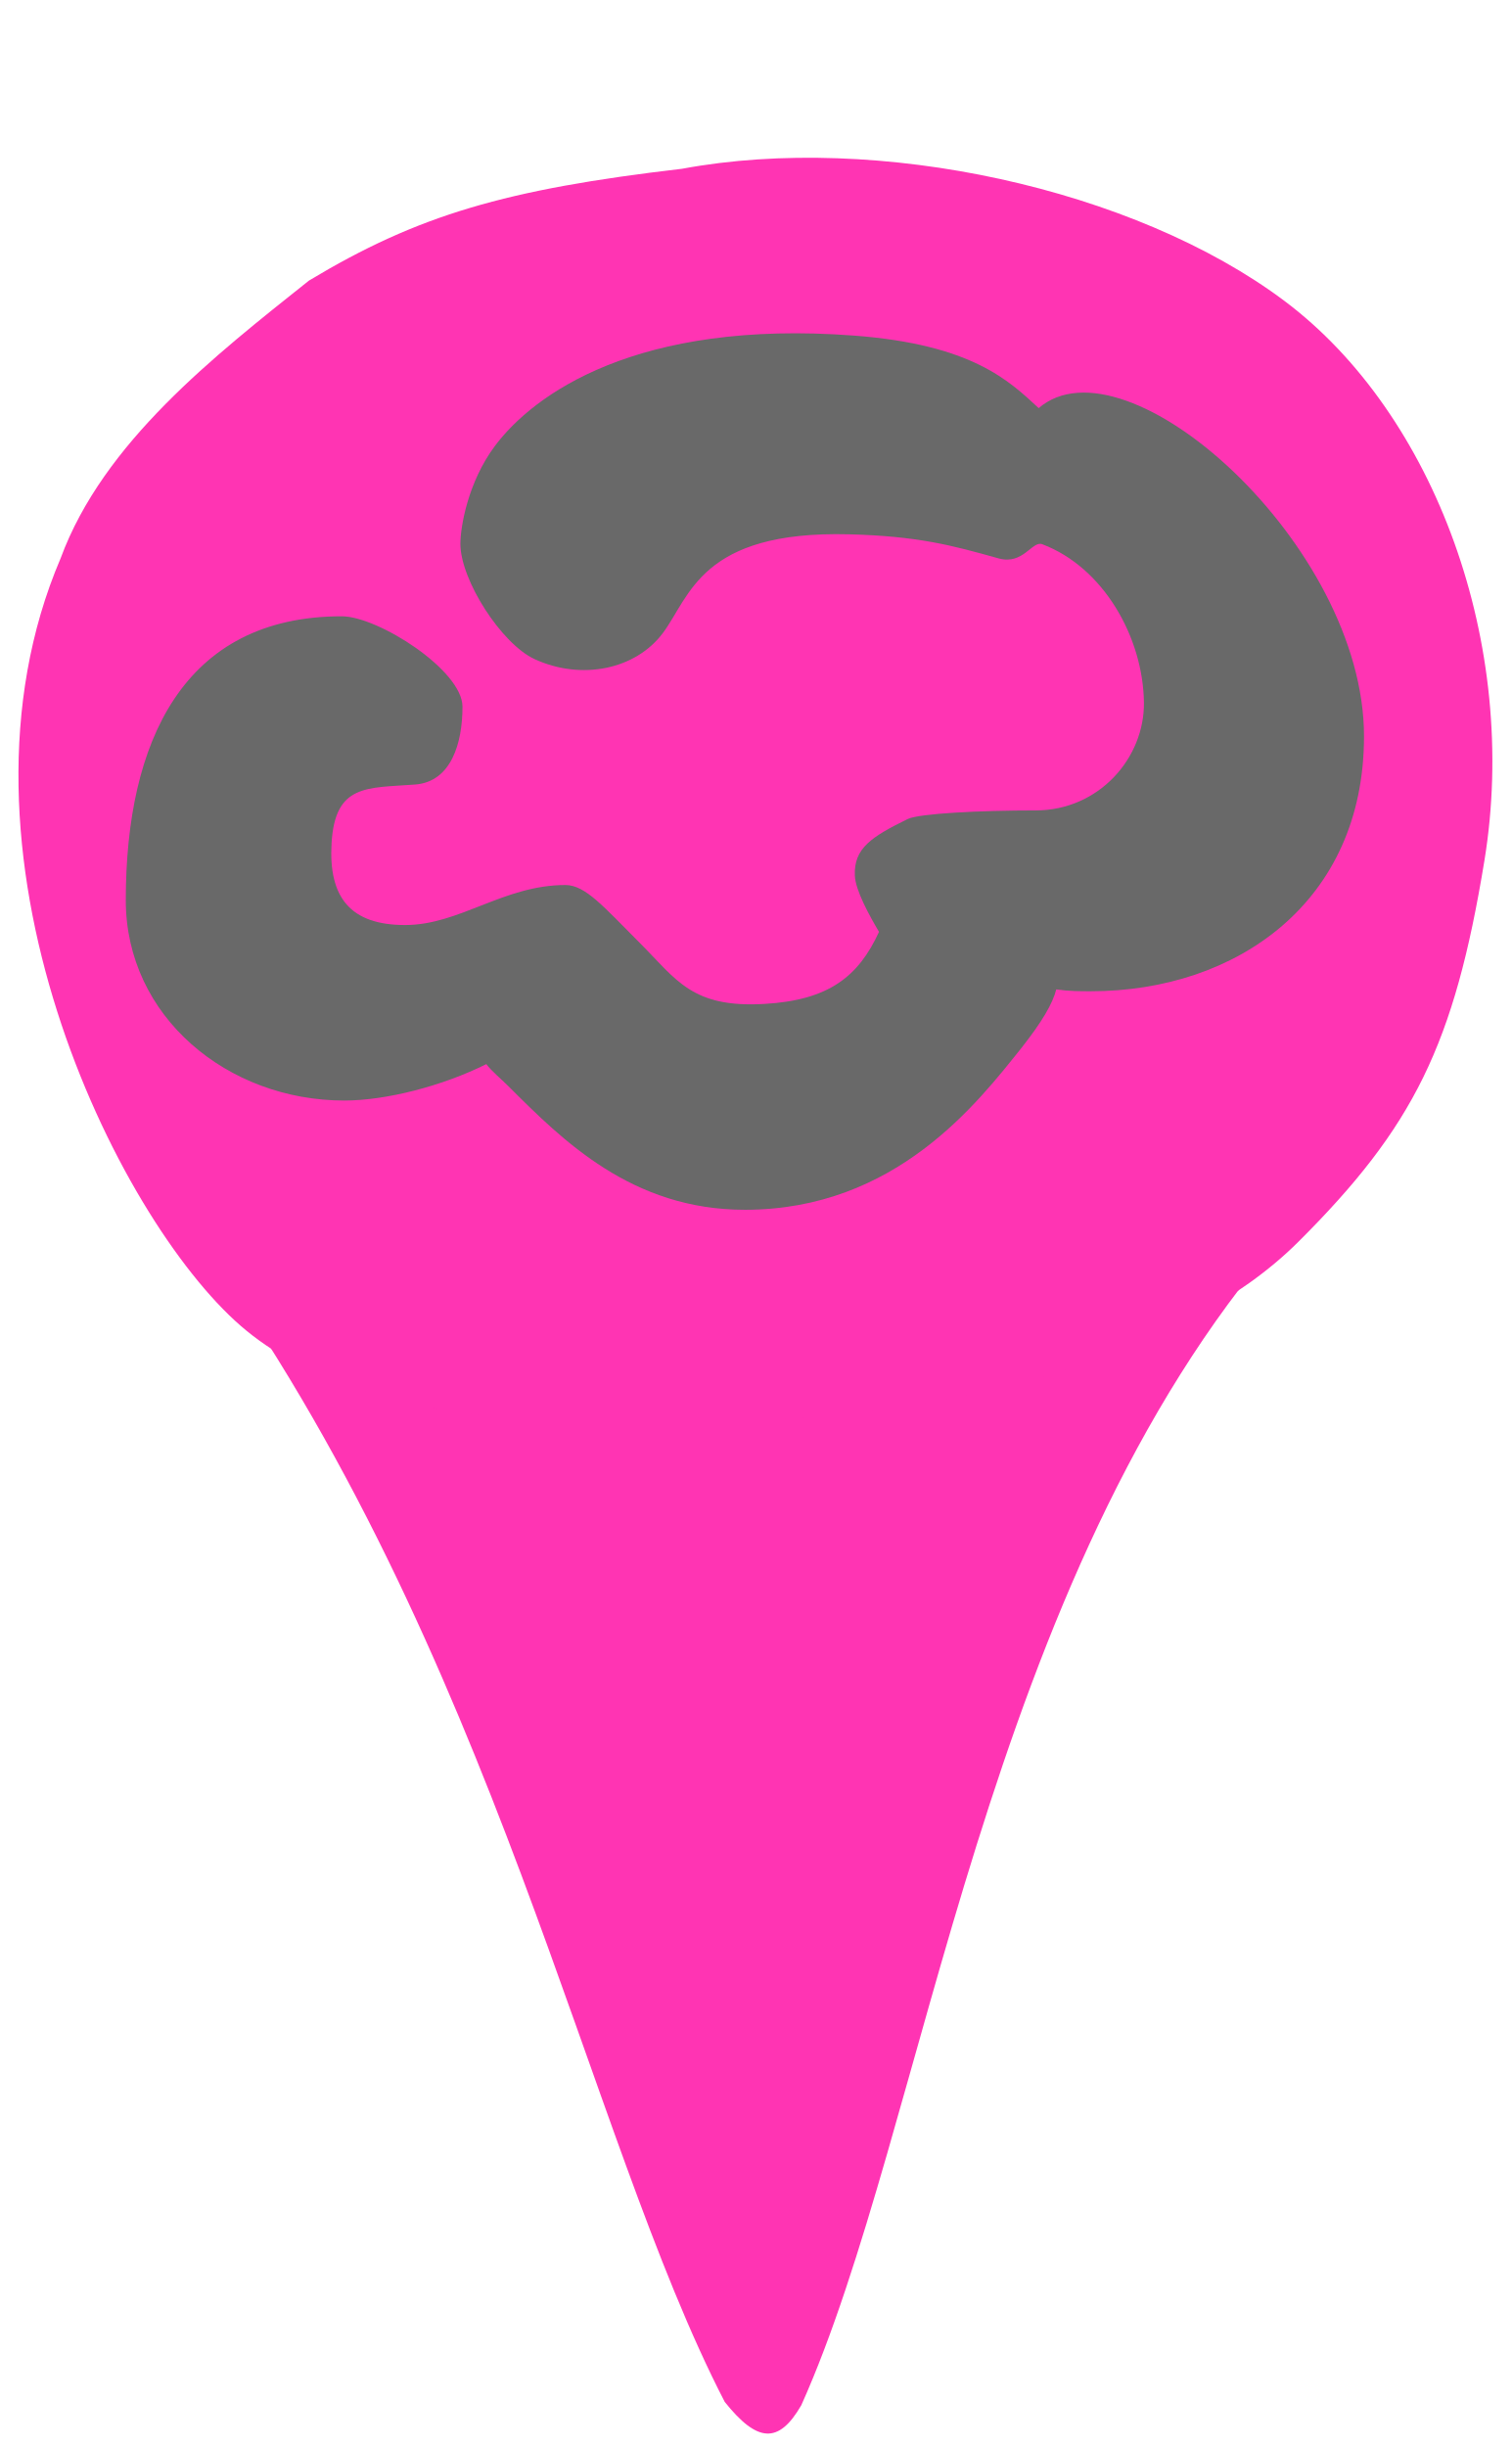
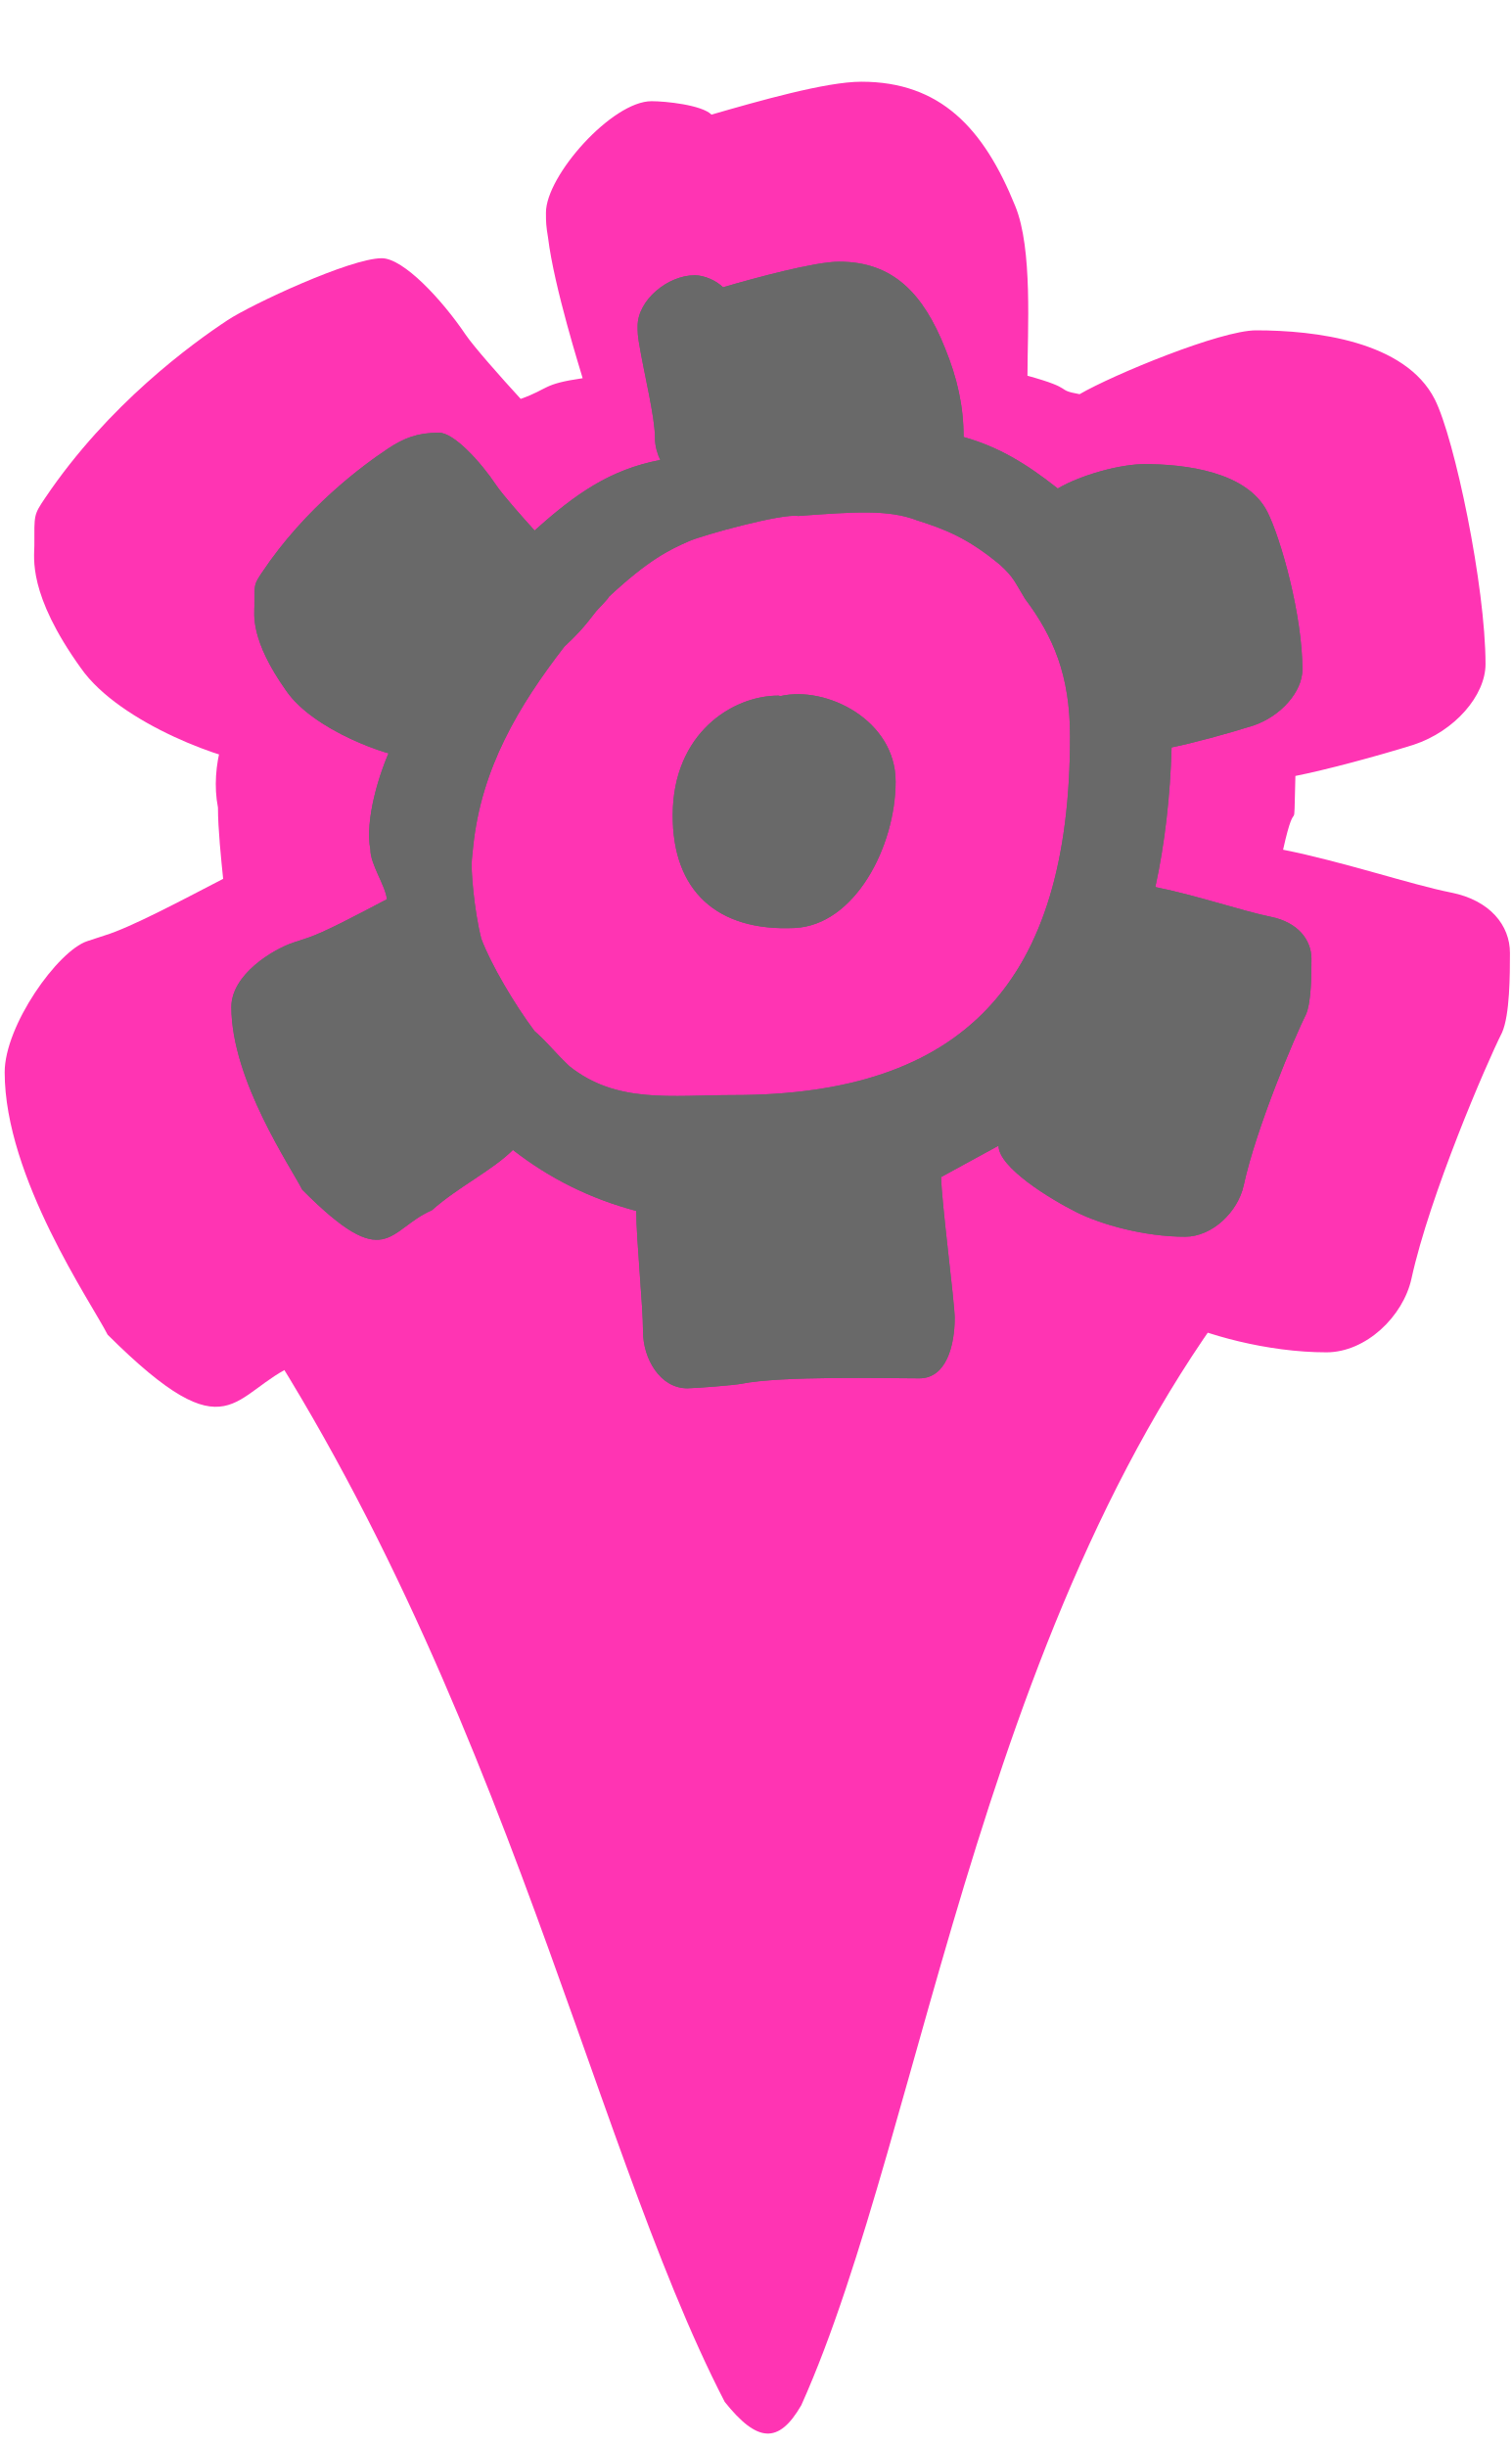
<svg xmlns="http://www.w3.org/2000/svg" version="1.1" width="42" height="68" id="svg3173">
  <defs id="defs3175" />
  <path style="fill:#ff34b3" id="path145" d="M 5.529,34.509 C 13.779,45.848 16.286,59.292 20.143,66.747 c 0.896,1.12 1.492,1.192 2.128,0.092 C 25.757,59.076 27.338,43.89 35.609,34.392 26.483,39.383 3.489,24.31 5.529,34.509 z" />
-   <path style="fill:#ff34b3;fill-opacity:1" id="path2993" d="M 8.586,7.798 C 11.619,5.974 14.051,5.264 18.956,4.69 c 5.422,-1.009 12.573,0.541 16.751,3.678 4.177,3.137 6.532,9.555 5.55,15.55 -0.837,5.111 -1.964,7.398 -5.182,10.602 -3.258,3.243 -9.448,4.666 -14.359,4.921 C 16.812,39.696 10.169,39.861 6.696,36.849 3.224,33.837 -1.786,23.637 1.685,15.514 2.873,12.291 5.964,9.888 8.586,7.798 z" />
  <text xml:space="preserve" style="font-size:22px;font-style:normal;font-variant:normal;font-weight:bold;font-stretch:normal;text-align:center;line-height:125%;letter-spacing:0px;word-spacing:0px;text-anchor:middle;fill:#ff34b3;fill-opacity:1;stroke:none;font-family:Pecita;-inkscape-font-specification:Pecita Bold" x="-72.61" y="-16.36" id="text2991" transform="scale(1,-1)">
    <tspan id="tspan2993" x="-72.61" y="-16.36" />
  </text>
-   <g style="font-size:29.011px;font-style:normal;font-variant:normal;font-weight:bold;font-stretch:normal;text-align:center;line-height:125%;letter-spacing:0px;word-spacing:0px;text-anchor:middle;fill:#696969;fill-opacity:1;stroke:none;font-family:DIN Condensed;-inkscape-font-specification:DIN Condensed" id="text2995">
-     <path d="m 13.516,29.57 c 0.152,0.202 0.405,0.405 0.607,0.607 1.518,1.518 3.442,3.442 6.579,3.442 4.201,0 6.478,-2.986 7.693,-4.504 0.557,-0.709 0.86,-1.215 0.962,-1.62 0.354,0.051 0.658,0.051 0.962,0.051 4.049,0 7.592,-2.48 7.592,-7.086 0,-5.314 -6.611,-11.207 -9.042,-9.119 -0.822,-0.759 -1.849,-1.767 -5.129,-2.015 -6.056,-0.459 -8.918,1.645 -9.981,3.062 -0.759,1.012 -0.963,2.267 -0.963,2.722 0,1.012 1.145,2.786 2.065,3.208 1.3,0.596 2.801,0.289 3.56,-0.723 0.759,-1.012 1.05,-2.852 5.171,-2.747 1.924,0.049 2.881,0.31 4.162,0.669 0.687,0.192 0.932,-0.501 1.216,-0.393 1.704,0.646 2.799,2.589 2.824,4.392 0.021,1.541 -1.243,3.005 -3.014,3.005 -1.518,0 -3.234,0.083 -3.552,0.239 -1.012,0.497 -1.497,0.813 -1.469,1.568 0.015,0.415 0.406,1.117 0.672,1.568 -0.572,1.243 -1.394,1.897 -3.18,2.002 -2.021,0.119 -2.447,-0.673 -3.46,-1.686 -1.012,-1.012 -1.519,-1.618 -2.076,-1.618 -1.721,0 -2.937,1.112 -4.456,1.112 -1.518,0 -2.134,-0.766 -2.043,-2.282 0.099,-1.639 0.977,-1.523 2.318,-1.622 1.009,-0.075 1.32,-1.152 1.32,-2.164 0,-1.012 -2.345,-2.512 -3.357,-2.512 -4.403,0 -6.001,3.487 -6.001,7.89 0,3.239 2.834,5.567 6.073,5.567 1.164,0 2.733,-0.405 3.948,-1.012" style="font-size:50.611px;fill:#696969;font-family:Pecita;-inkscape-font-specification:Pecita" id="path3012" />
+   <path id="path3025" style="font-size:37.668px;font-style:normal;font-variant:normal;font-weight:bold;font-stretch:normal;text-align:center;line-height:125%;letter-spacing:0px;word-spacing:0px;text-anchor:middle;fill:#ff34b3;fill-opacity:1;stroke:none;font-family:Pecita;-inkscape-font-specification:Pecita" d="m 30.692,36.189 c 0,0.866 0.702,-0.124 1.796,0.417 0.985,0.487 2.737,0.974 4.379,0.974 1.095,0 2.133,-0.994 2.364,-2.053 0.506,-2.311 2.078,-5.964 2.515,-6.83 0.219,-0.487 0.221,-1.622 0.221,-2.217 0,-0.758 -0.547,-1.462 -1.642,-1.678 -1.095,-0.217 -3.021,-0.864 -4.663,-1.189 0.383,-1.732 0.288,-0.101 0.342,-2.05 0.821,-0.162 2.244,-0.541 3.284,-0.866 1.149,-0.379 2,-1.375 2,-2.241 0,-2.165 -0.861,-6.273 -1.409,-7.356 -0.821,-1.624 -3.328,-1.92 -4.97,-1.92 -0.985,0 -3.972,1.233 -4.903,1.774 -0.714,-0.129 -0.081,-0.134 -1.449,-0.513 0,-1.245 0.151,-3.529 -0.342,-4.72 C 27.34,3.556 26.129,2.271 23.94,2.271 c -0.985,0 -2.851,0.536 -4.165,0.914 -0.274,-0.271 -1.283,-0.373 -1.666,-0.373 -1.095,0 -2.935,2.068 -2.935,3.097 0,0.271 0.004,0.368 0.058,0.693 0.169,1.391 0.916,3.739 0.962,3.908 -1.134,0.165 -0.918,0.288 -1.722,0.575 C 13.925,10.489 13.159,9.623 12.94,9.298 12.283,8.324 11.213,7.176 10.611,7.176 c -0.876,0 -3.624,1.285 -4.281,1.718 C 5.345,9.544 3.009,11.235 1.257,13.834 c -0.328,0.487 -0.302,0.464 -0.302,1.331 0,0.325 -0.188,1.339 1.29,3.397 1.095,1.57 4.168,2.644 4.934,2.644 0.737,-3.832 -1.578,-1.103 -1.121,1.235 0,0.596 0.089,1.44 0.144,1.981 -1.149,0.596 -2.572,1.353 -3.284,1.57 l -0.493,0.162 c -0.821,0.271 -2.295,2.344 -2.295,3.643 0,2.923 2.424,6.427 2.861,7.293 3.43,3.414 3.437,1.6 5.239,0.823 1.053,-0.929 2.449,-1.596 3.27,-2.408 1.478,1.137 2.701,2.804 4.562,3.291 0,1.137 0.274,3.79 0.274,4.818 0,1.083 0.692,2.267 1.786,2.267 0.328,0 1.904,-0.126 2.178,-0.18 1.642,-0.325 5.831,-0.219 7.199,-0.219 1.095,0 1.425,-1.327 1.425,-2.41 0,-0.596 -0.547,-4.764 -0.547,-5.63" />
+   <g transform="translate(1,0.6)" id="g3044" style="font-size:21.592px;font-style:normal;font-variant:normal;font-weight:bold;font-stretch:normal;text-align:center;line-height:125%;letter-spacing:0px;word-spacing:0px;text-anchor:middle;fill:#696969;fill-opacity:1;stroke:none;font-family:DIN Condensed;-inkscape-font-specification:DIN Condensed">
+     <path id="path3046" style="font-size:37.668px;fill:#696969;font-family:Pecita;-inkscape-font-specification:Pecita" d="m 20.638,18.73 c -1.285,0 -2.925,1.049 -2.941,3.297 -0.015,2.132 1.233,3.262 3.391,3.161 1.668,-0.078 2.801,-2.256 2.805,-4.064 0.004,-1.706 -1.918,-2.678 -3.206,-2.38 M 13.865,28.064 C 13.3,27.311 12.638,26.191 12.376,25.483 12.176,24.696 12.082,23.531 12.115,23.283 l 0.035,-0.344 c 0.222,-2.173 1.255,-3.913 2.536,-5.57 0.334,-0.316 0.502,-0.482 0.889,-0.989 0.023,-0.03 0.349,-0.359 0.349,-0.397 1.092,-1.017 1.67,-1.303 2.238,-1.549 0.38,-0.165 2.569,-0.771 3.021,-0.695 1.576,-0.116 2.51,-0.184 3.302,0.12 0.771,0.246 1.406,0.485 2.311,1.238 0.389,0.354 0.409,0.48 0.693,0.942 0.791,1.055 1.251,2.132 1.251,3.827 0,6.856 -2.984,9.965 -9.349,9.965 -1.733,0 -3.252,0.248 -4.57,-0.806 -0.527,-0.51 -0.552,-0.608 -0.989,-0.995 m 12.921,3.208 c 0,0.603 1.42,1.475 2.174,1.852 0.678,0.339 1.883,0.678 3.013,0.678 0.753,0 1.468,-0.692 1.627,-1.428 0.348,-1.608 1.43,-4.15 1.731,-4.752 0.151,-0.339 0.152,-1.128 0.152,-1.543 0,-0.527 -0.377,-1.017 -1.13,-1.168 -0.753,-0.151 -2.079,-0.601 -3.209,-0.827 0.264,-1.205 0.414,-2.524 0.452,-3.88 0.565,-0.113 1.544,-0.377 2.26,-0.603 0.791,-0.264 1.376,-0.957 1.376,-1.559 0,-1.507 -0.593,-3.621 -0.969,-4.375 -0.565,-1.13 -2.29,-1.336 -3.42,-1.336 -0.678,0 -1.77,0.301 -2.411,0.678 -0.904,-0.716 -1.675,-1.168 -2.617,-1.431 0,-0.866 -0.178,-1.642 -0.517,-2.471 -0.603,-1.507 -1.436,-2.401 -2.943,-2.401 -0.678,0 -2.323,0.447 -3.227,0.711 -0.188,-0.188 -0.522,-0.334 -0.786,-0.334 -0.753,0 -1.587,0.696 -1.587,1.411 0,0.188 0.003,0.256 0.04,0.482 0.151,0.904 0.442,2.034 0.442,2.637 0,0.226 0.073,0.452 0.148,0.603 -1.394,0.264 -2.363,0.944 -3.493,1.961 -0.377,-0.414 -0.904,-1.017 -1.055,-1.243 -0.452,-0.678 -1.189,-1.476 -1.603,-1.476 -0.603,0 -0.979,0.151 -1.431,0.452 -0.678,0.452 -2.286,1.629 -3.491,3.437 -0.226,0.339 -0.208,0.323 -0.208,0.926 0,0.226 -0.129,0.932 0.888,2.363 0.753,1.092 2.868,1.839 3.395,1.839 0.507,-2.666 -1.374,0.942 -1.06,2.569 0,0.414 0.422,1.002 0.459,1.379 -0.791,0.414 -1.77,0.942 -2.26,1.092 L 7.153,25.593 c -0.565,0.188 -1.723,0.887 -1.723,1.791 0,2.034 1.668,4.472 1.969,5.075 2.361,2.375 2.365,1.113 3.606,0.572 0.725,-0.646 1.686,-1.11 2.251,-1.675 1.017,0.791 2.147,1.356 3.428,1.695 0,0.791 0.188,2.637 0.188,3.352 0,0.753 0.476,1.577 1.229,1.577 0.226,0 1.311,-0.087 1.499,-0.125 1.13,-0.226 4.013,-0.152 4.954,-0.152 0.753,0 0.981,-0.923 0.981,-1.677 0,-0.414 -0.377,-3.315 -0.377,-3.917" />
+     <path d="m 20.638,18.73 c -1.285,0 -2.925,1.049 -2.941,3.297 -0.015,2.132 1.233,3.262 3.391,3.161 1.668,-0.078 2.801,-2.256 2.805,-4.064 0.004,-1.706 -1.918,-2.678 -3.206,-2.38 M 13.865,28.064 C 13.3,27.311 12.638,26.191 12.376,25.483 12.176,24.696 12.082,23.531 12.115,23.283 l 0.035,-0.344 c 0.222,-2.173 1.255,-3.913 2.536,-5.57 0.334,-0.316 0.502,-0.482 0.889,-0.989 0.023,-0.03 0.349,-0.359 0.349,-0.397 1.092,-1.017 1.67,-1.303 2.238,-1.549 0.38,-0.165 2.569,-0.771 3.021,-0.695 1.576,-0.116 2.51,-0.184 3.302,0.12 0.771,0.246 1.406,0.485 2.311,1.238 0.389,0.354 0.409,0.48 0.693,0.942 0.791,1.055 1.251,2.132 1.251,3.827 0,6.856 -2.984,9.965 -9.349,9.965 -1.733,0 -3.252,0.248 -4.57,-0.806 -0.527,-0.51 -0.552,-0.608 -0.989,-0.995 m 12.921,3.208 c 0,0.603 1.42,1.475 2.174,1.852 0.678,0.339 1.883,0.678 3.013,0.678 0.753,0 1.468,-0.692 1.627,-1.428 0.348,-1.608 1.43,-4.15 1.731,-4.752 0.151,-0.339 0.152,-1.128 0.152,-1.543 0,-0.527 -0.377,-1.017 -1.13,-1.168 -0.753,-0.151 -2.079,-0.601 -3.209,-0.827 0.264,-1.205 0.414,-2.524 0.452,-3.88 0.565,-0.113 1.544,-0.377 2.26,-0.603 0.791,-0.264 1.376,-0.957 1.376,-1.559 0,-1.507 -0.593,-3.621 -0.969,-4.375 -0.565,-1.13 -2.29,-1.336 -3.42,-1.336 -0.678,0 -1.77,0.301 -2.411,0.678 -0.904,-0.716 -1.675,-1.168 -2.617,-1.431 0,-0.866 -0.178,-1.642 -0.517,-2.471 -0.603,-1.507 -1.436,-2.401 -2.943,-2.401 -0.678,0 -2.323,0.447 -3.227,0.711 -0.188,-0.188 -0.522,-0.334 -0.786,-0.334 -0.753,0 -1.587,0.696 -1.587,1.411 0,0.188 0.003,0.256 0.04,0.482 0.151,0.904 0.442,2.034 0.442,2.637 0,0.226 0.073,0.452 0.148,0.603 -1.394,0.264 -2.363,0.944 -3.493,1.961 -0.377,-0.414 -0.904,-1.017 -1.055,-1.243 -0.452,-0.678 -1.189,-1.476 -1.603,-1.476 -0.603,0 -0.979,0.151 -1.431,0.452 -0.678,0.452 -2.286,1.629 -3.491,3.437 -0.226,0.339 -0.208,0.323 -0.208,0.926 0,0.226 -0.129,0.932 0.888,2.363 0.753,1.092 2.868,1.839 3.395,1.839 0.507,-2.666 -1.374,0.942 -1.06,2.569 0,0.414 0.422,1.002 0.459,1.379 -0.791,0.414 -1.77,0.942 -2.26,1.092 L 7.153,25.593 c -0.565,0.188 -1.723,0.887 -1.723,1.791 0,2.034 1.668,4.472 1.969,5.075 2.361,2.375 2.365,1.113 3.606,0.572 0.725,-0.646 1.686,-1.11 2.251,-1.675 1.017,0.791 2.147,1.356 3.428,1.695 0,0.791 0.188,2.637 0.188,3.352 0,0.753 0.476,1.577 1.229,1.577 0.226,0 1.311,-0.087 1.499,-0.125 1.13,-0.226 4.013,-0.152 4.954,-0.152 0.753,0 0.981,-0.923 0.981,-1.677 0,-0.414 -0.377,-3.315 -0.377,-3.917" style="font-size:37.668px;fill:#696969;font-family:Pecita;-inkscape-font-specification:Pecita" id="path3048" />
  </g>
</svg>
